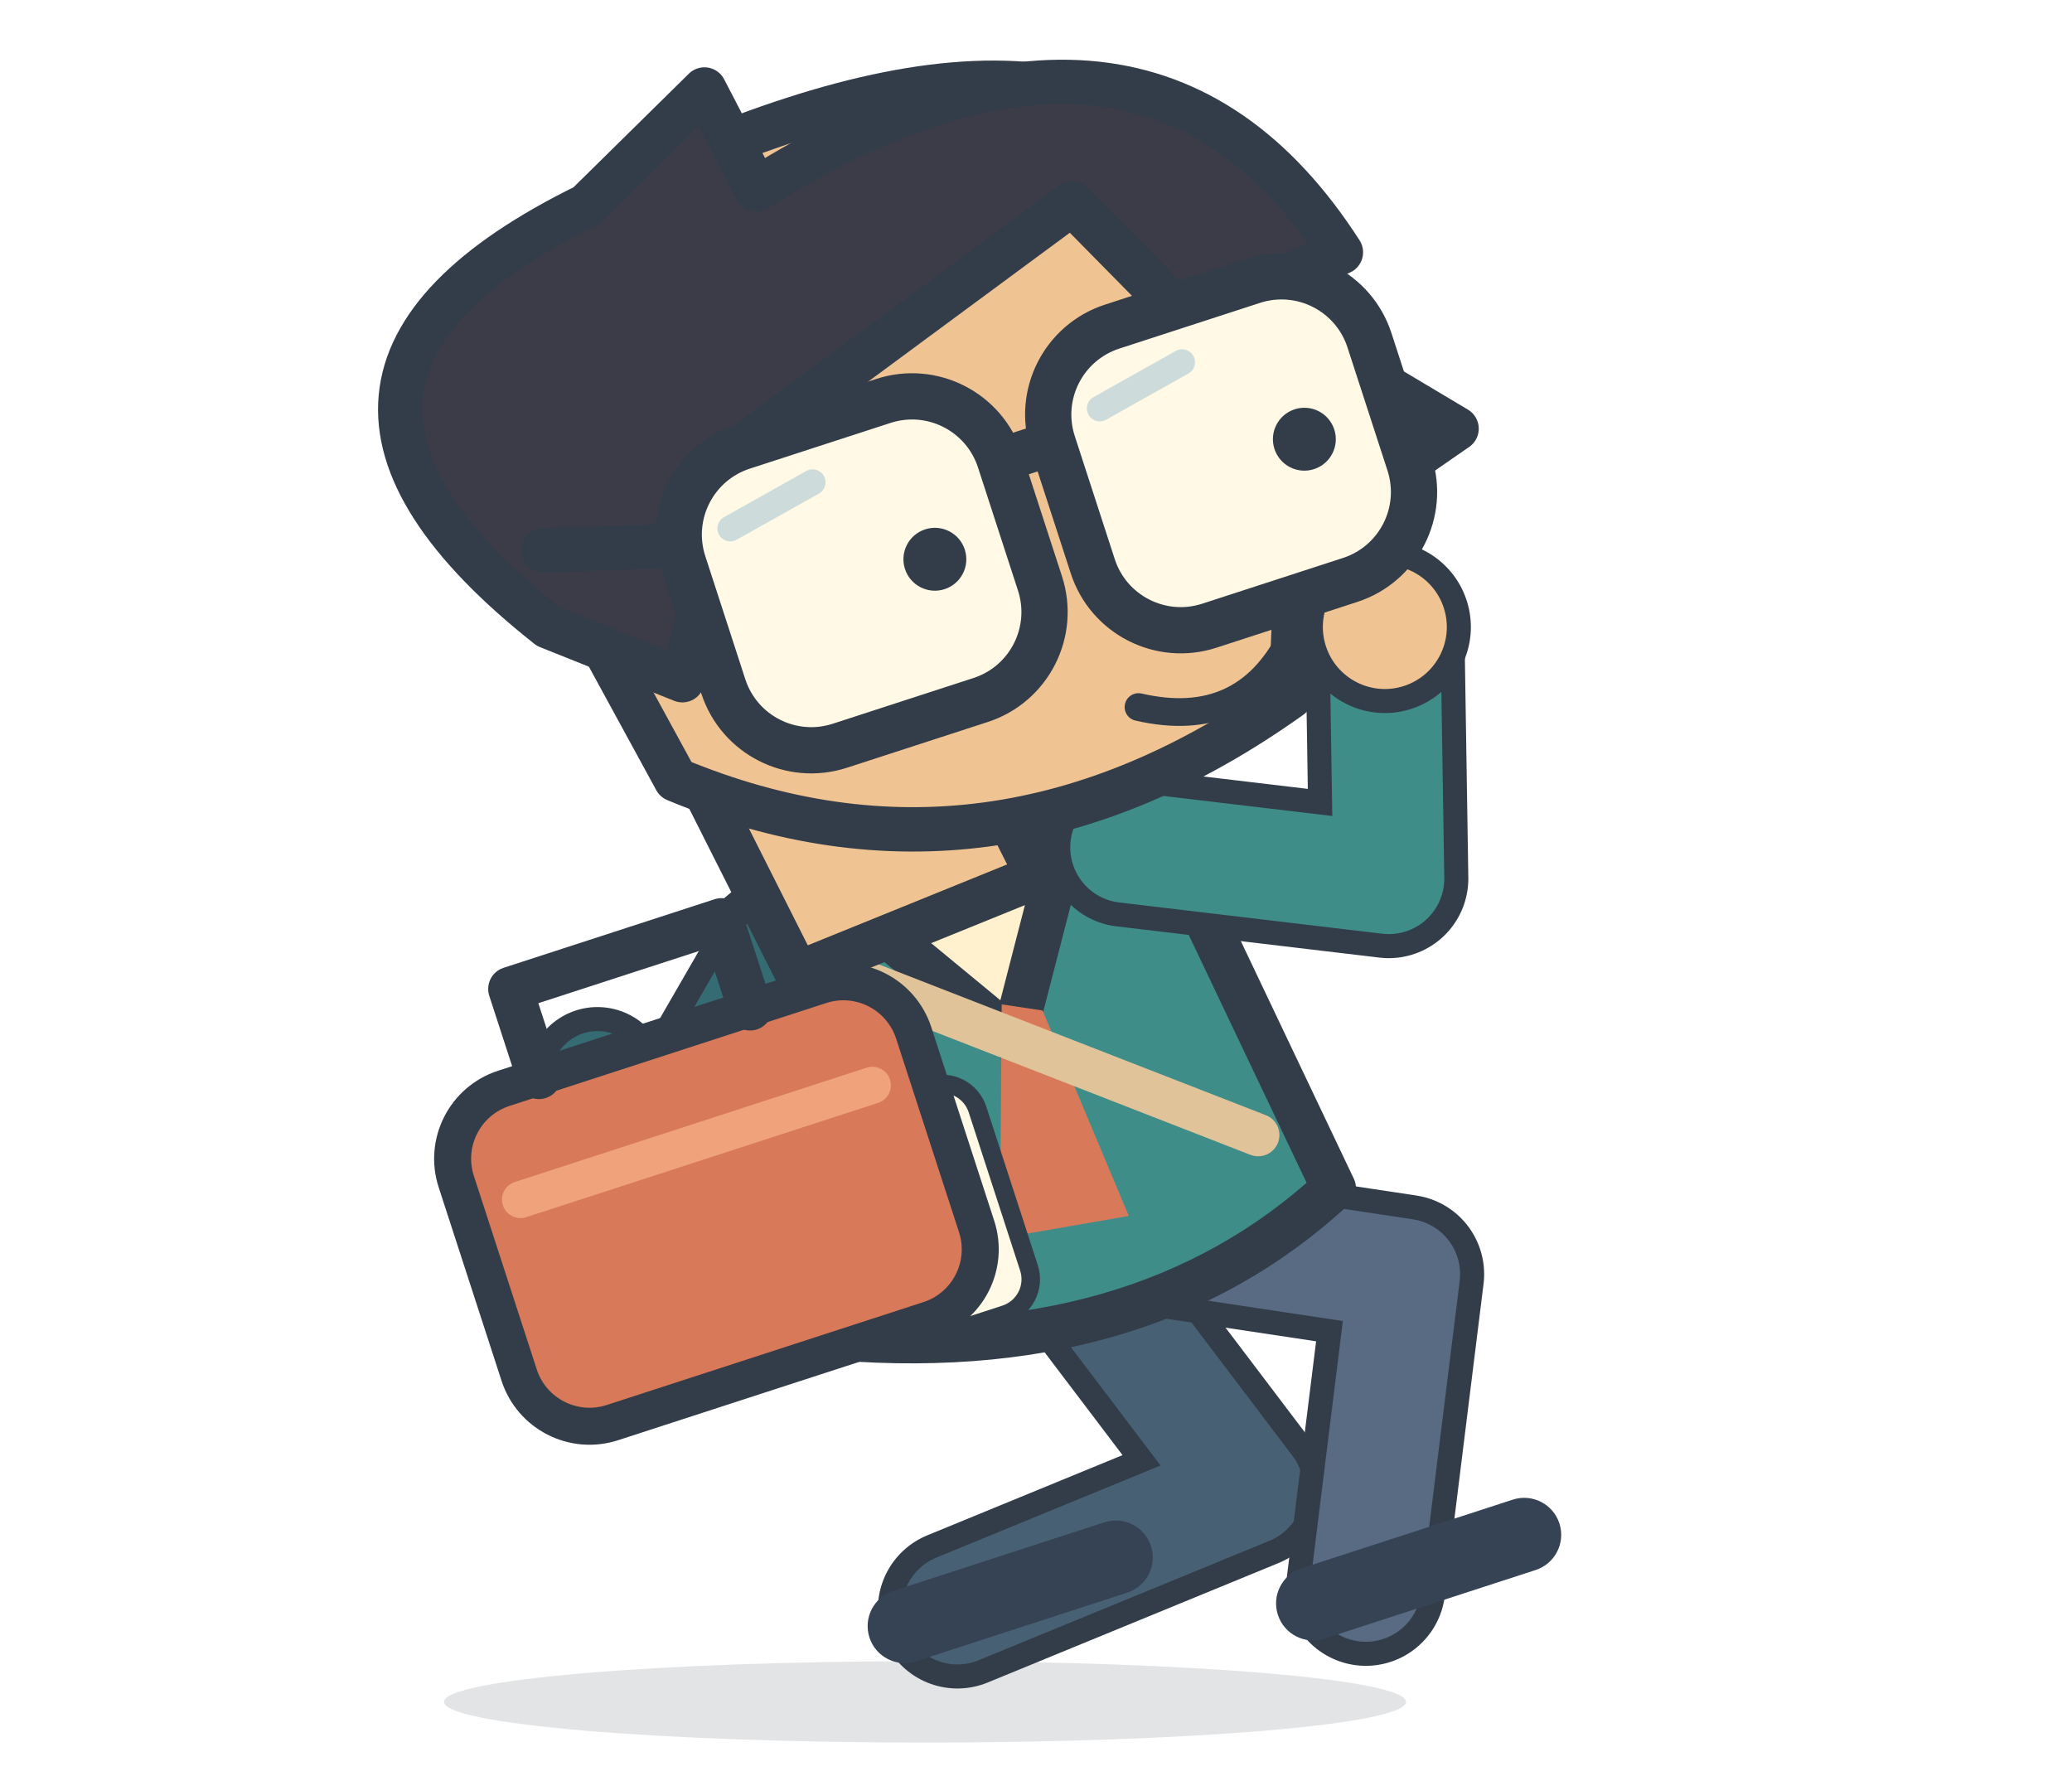
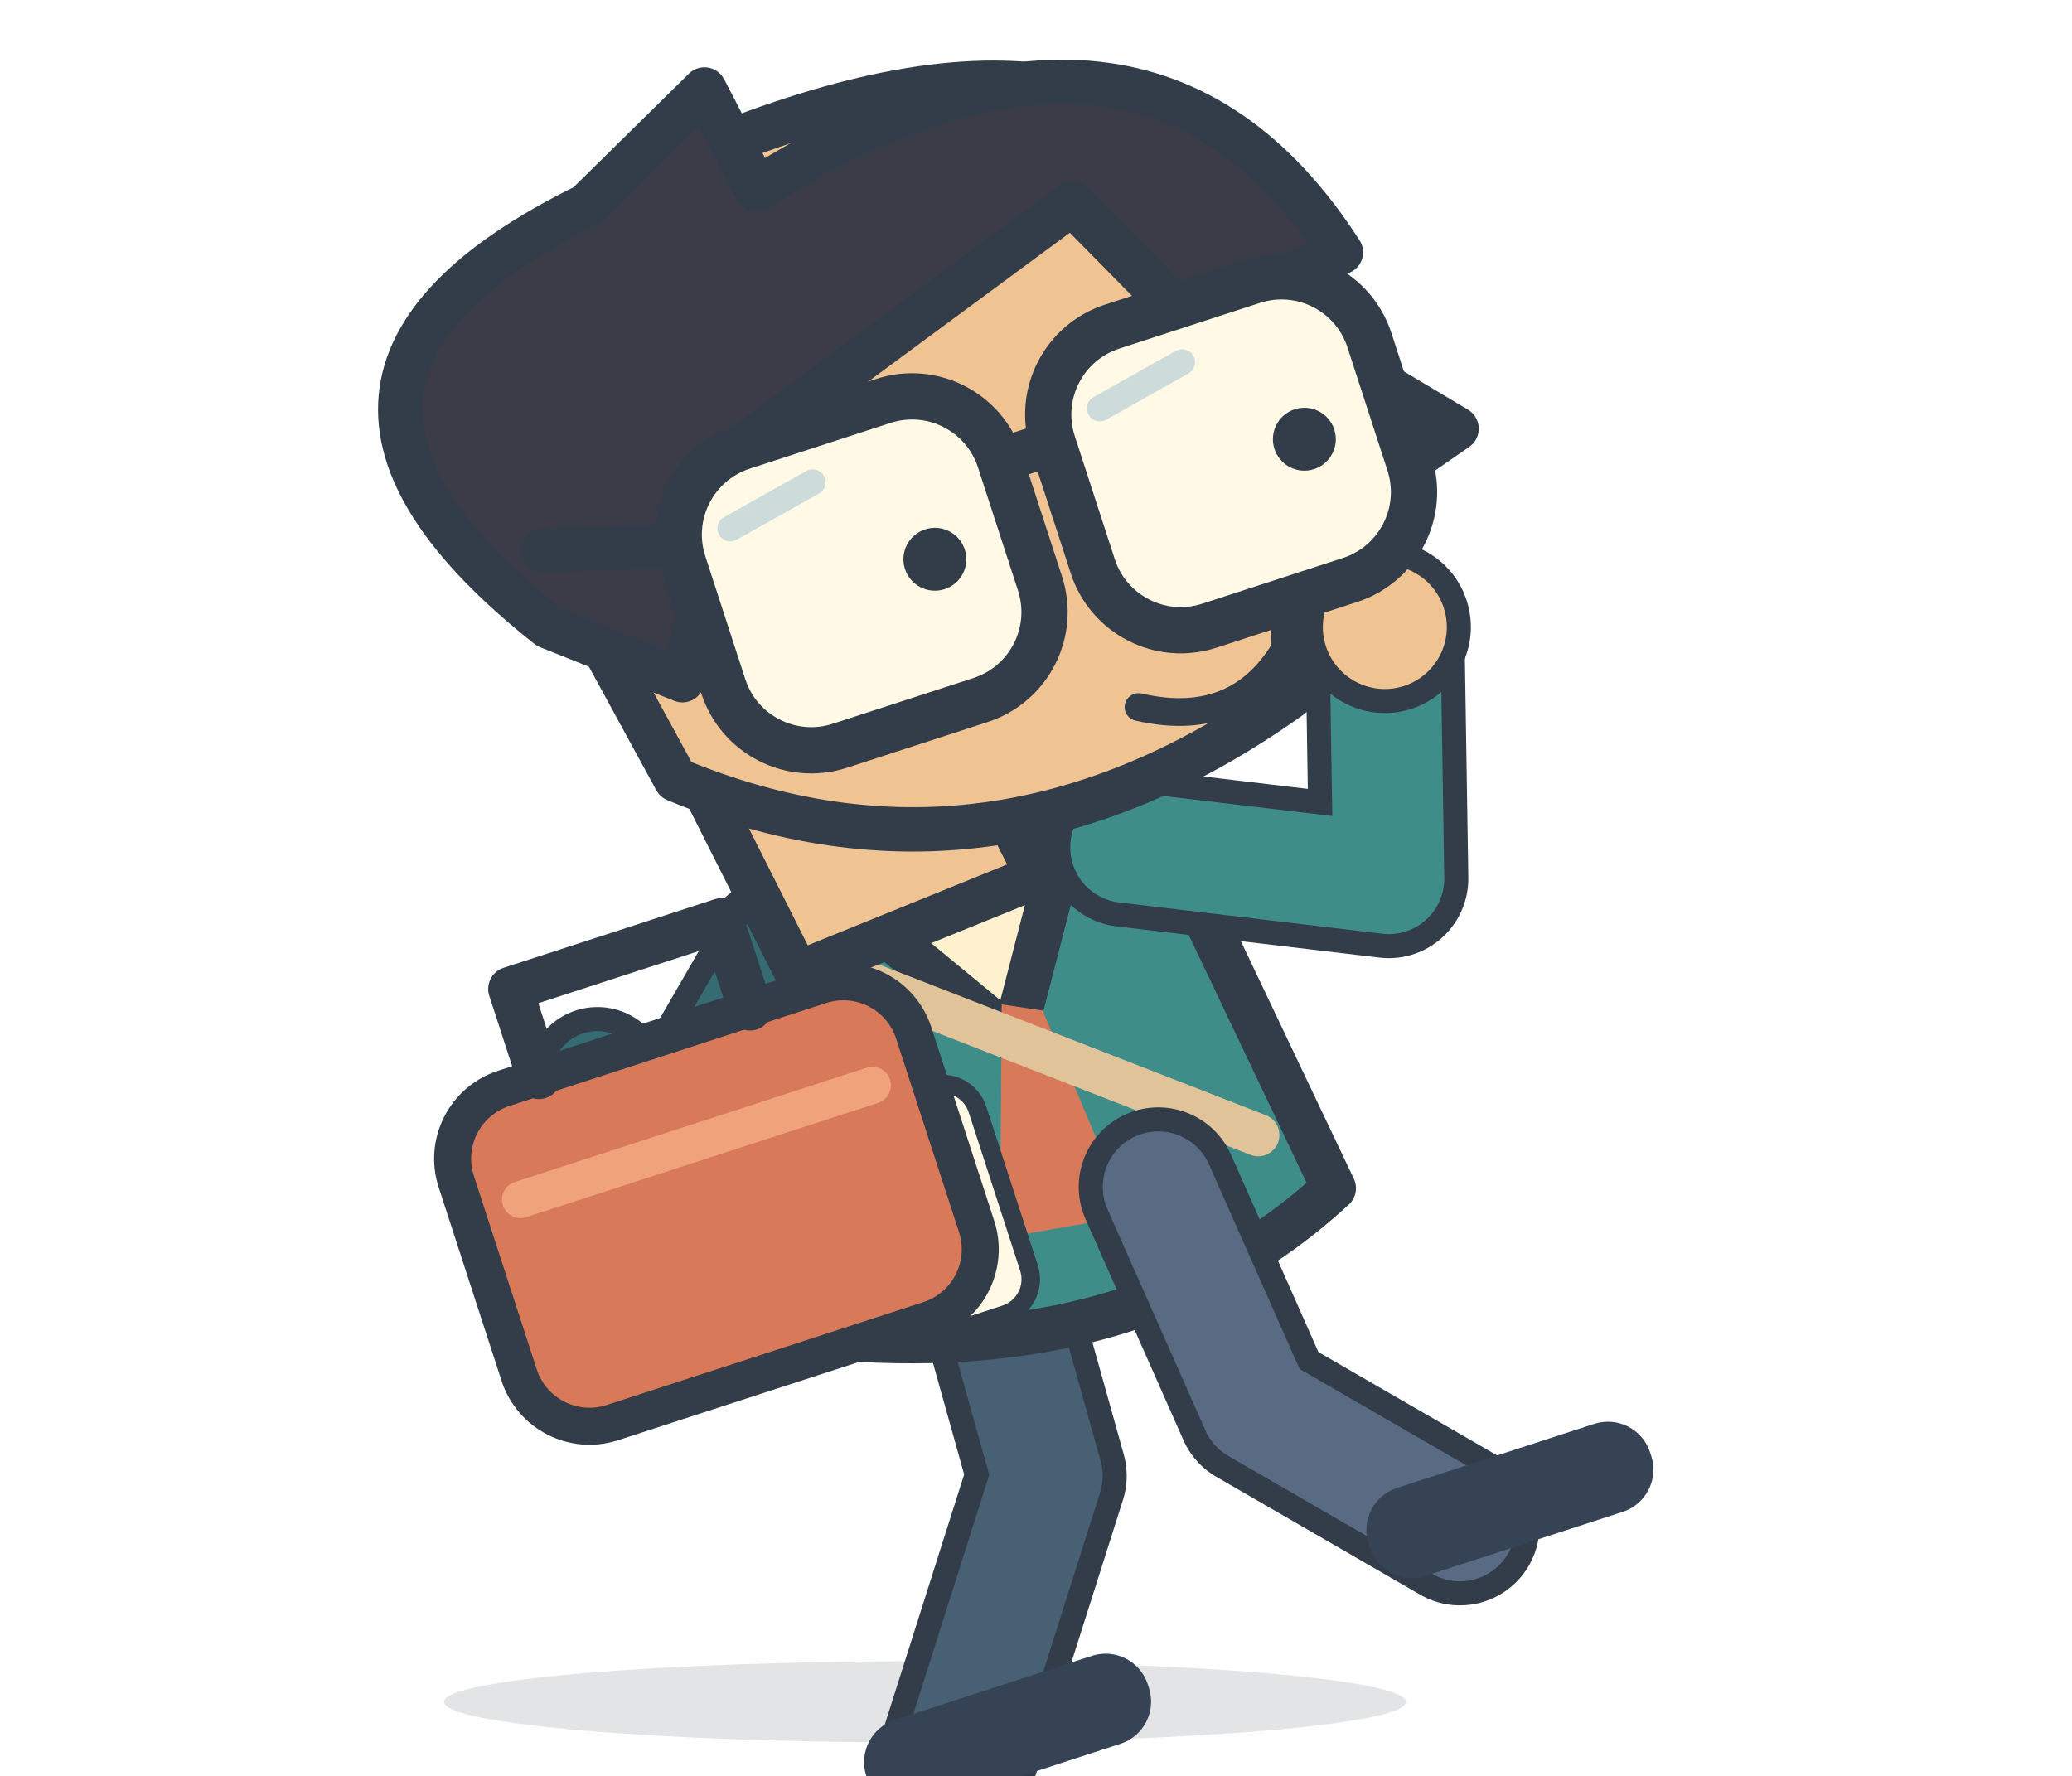
<svg xmlns="http://www.w3.org/2000/svg" width="112" height="96" viewBox="0 0 112 96">
  <ellipse cx="50" cy="92" rx="26" ry="2.2" fill="#333d49" opacity=".14" />
  <g transform="translate(0 2) rotate(-18 56 58)">
-     <path d="M55 65L60.576 81.059L43.625 82.343" fill="none" stroke="#333d49" stroke-width="8.6" stroke-linejoin="round" stroke-linecap="round" />
-     <path d="M55 65L60.576 81.059L43.625 82.343" fill="none" stroke="#486074" stroke-width="6" stroke-linejoin="round" stroke-linecap="round" />
-     <rect x="38.625" y="80.343" width="16" height="4" rx="2" fill="#364355" />
-     <path d="M57 65L72.205 72.602L65 88" fill="none" stroke="#333d49" stroke-width="8.6" stroke-linejoin="round" stroke-linecap="round" />
-     <path d="M57 65L72.205 72.602L65 88" fill="none" stroke="#586b83" stroke-width="6" stroke-linejoin="round" stroke-linecap="round" />
-     <rect x="60" y="86" width="16" height="4" rx="2" fill="#364355" />
-     <g transform="translate(0 4.898587196589413e-17)">
-       <path d="M44 43q12-5 23 1l3 23q-13 6-29-1Z" fill="#3f8d89" stroke="#333d49" stroke-width="2.4" stroke-linejoin="round" stroke-linecap="round" />
-       <path d="m49 43 7 11 7-11" fill="#fff1ce" stroke="#333d49" stroke-width="2.4" stroke-linejoin="round" stroke-linecap="round" />
-       <path d="m56 52-4 12 7 1-1-12" fill="#d87959" />
-       <path d="m45 45 22 18" fill="none" stroke="#e1c39a" stroke-width="2.3" stroke-linejoin="round" stroke-linecap="round" />
-       <rect x="43" y="55" width="10" height="13" rx="2" fill="#fff9e5" stroke="#333d49" stroke-width="1" />
-       <rect x="45" y="57" width="6" height="4" rx="1" fill="#edb954" />
-       <path d="M46 64h4" fill="none" stroke="#d87959" stroke-width="1.5" stroke-linejoin="round" stroke-linecap="round" />
-       <path d="M65 46L78 52L82 39" fill="none" stroke="#333d49" stroke-width="8.6" stroke-linejoin="round" stroke-linecap="round" />
-       <path d="M65 46L78 52L82 39" fill="none" stroke="#3f8d89" stroke-width="6" stroke-linejoin="round" stroke-linecap="round" />
-       <circle cx="82" cy="39" r="4" fill="#f0c392" stroke="#333d49" stroke-width="1.3" />
-       <path d="M45 46L35 55L34 49" fill="none" stroke="#333d49" stroke-width="7.6" stroke-linejoin="round" stroke-linecap="round" />
-       <path d="M45 46L35 55L34 49" fill="none" stroke="#356b73" stroke-width="5" stroke-linejoin="round" stroke-linecap="round" />
-       <rect x="25" y="48" width="26" height="19" rx="4" fill="#d87959" stroke="#333d49" stroke-width="2" />
-       <path d="M31 48v-5h12v5" fill="none" stroke="#333d49" stroke-width="2.4" stroke-linejoin="round" stroke-linecap="round" />
-       <path d="M28 54h20" fill="none" stroke="#f0a37a" stroke-width="2" stroke-linejoin="round" stroke-linecap="round" />
-       <path d="M44 34 58 33l2 13-14 1Z" fill="#f0c392" stroke="#333d49" stroke-width="2.4" stroke-linejoin="round" stroke-linecap="round" />
-       <path d="M40 19Q37 3 60 3q23 0 22 19l7 8-10 3-3 8q-19 6-33-6Z" fill="#f0c392" stroke="#333d49" stroke-width="2.4" stroke-linejoin="round" stroke-linecap="round" />
-       <path d="M39 25Q27 7 48 4l8-4 1 6q24-6 29 13l-9 1-4-8-21 7-7 11Z" fill="#3b3c48" stroke="#333d49" stroke-width="2.4" stroke-linejoin="round" stroke-linecap="round" />
-       <rect x="47" y="19" width="18" height="17" rx="5" fill="#fff9e5" stroke="#333d49" stroke-width="2.5" />
-       <rect x="68" y="19" width="18" height="17" rx="5" fill="#fff9e5" stroke="#333d49" stroke-width="2.5" />
-       <path d="M65 24h3m-21-1-7-2" fill="none" stroke="#333d49" stroke-width="2.4" stroke-linejoin="round" stroke-linecap="round" />
-       <circle cx="60" cy="28" r="1.7" fill="#333d49" />
-       <circle cx="81" cy="28" r="1.7" fill="#333d49" />
-       <path d="M68 39q5 3 9-1" fill="none" stroke="#333d49" stroke-width="1.5" stroke-linejoin="round" stroke-linecap="round" />
-       <path d="M50 23l5-1m16 1 5-1" fill="none" stroke="#cddcdb" stroke-width="1.4" stroke-linejoin="round" stroke-linecap="round" />
-     </g>
+     <path d="M51 64L50.46 77L41.151 90" fill="none" stroke="#333d49" stroke-width="8.6" stroke-linejoin="round" stroke-linecap="round" />
+     <path d="M51 64L50.46 77L41.151 90" fill="none" stroke="#486074" stroke-width="6" stroke-linejoin="round" stroke-linecap="round" />
+     <rect x="36.151" y="87" width="16" height="5" rx="2.4" fill="#364355" />
+     <path d="M44 43q12-5 23 1l3 23q-13 6-29-1Z" fill="#3f8d89" stroke="#333d49" stroke-width="2.4" stroke-linejoin="round" stroke-linecap="round" />
+     <path d="m49 43 7 11 7-11" fill="#fff1ce" stroke="#333d49" stroke-width="2.4" stroke-linejoin="round" stroke-linecap="round" />
+     <path d="m56 52-4 12 7 1-1-12" fill="#d87959" />
+     <path d="m45 45 22 18" fill="none" stroke="#e1c39a" stroke-width="2.3" stroke-linejoin="round" stroke-linecap="round" />
+     <rect x="43" y="55" width="10" height="13" rx="2" fill="#fff9e5" stroke="#333d49" stroke-width="1" />
+     <rect x="45" y="57" width="6" height="4" rx="1" fill="#edb954" />
+     <path d="M46 64h4" fill="none" stroke="#d87959" stroke-width="1.5" stroke-linejoin="round" stroke-linecap="round" />
+     <path d="M61 64L62.34 77L70.849 86.464" fill="none" stroke="#333d49" stroke-width="8.6" stroke-linejoin="round" stroke-linecap="round" />
+     <path d="M61 64L62.34 77L70.849 86.464" fill="none" stroke="#586b83" stroke-width="6" stroke-linejoin="round" stroke-linecap="round" />
+     <rect x="65.849" y="83.464" width="16" height="5" rx="2.4" fill="#364355" />
+     <path d="M65 46L78 52L82 39" fill="none" stroke="#333d49" stroke-width="8.6" stroke-linejoin="round" stroke-linecap="round" />
+     <path d="M65 46L78 52L82 39" fill="none" stroke="#3f8d89" stroke-width="6" stroke-linejoin="round" stroke-linecap="round" />
+     <circle cx="82" cy="39" r="4" fill="#f0c392" stroke="#333d49" stroke-width="1.3" />
+     <path d="M45 46L35 55L34 49" fill="none" stroke="#333d49" stroke-width="7.6" stroke-linejoin="round" stroke-linecap="round" />
+     <path d="M45 46L35 55L34 49" fill="none" stroke="#356b73" stroke-width="5" stroke-linejoin="round" stroke-linecap="round" />
+     <rect x="25" y="48" width="26" height="19" rx="4" fill="#d87959" stroke="#333d49" stroke-width="2" />
+     <path d="M31 48v-5h12v5" fill="none" stroke="#333d49" stroke-width="2.4" stroke-linejoin="round" stroke-linecap="round" />
+     <path d="M28 54h20" fill="none" stroke="#f0a37a" stroke-width="2" stroke-linejoin="round" stroke-linecap="round" />
+     <path d="M44 34 58 33l2 13-14 1Z" fill="#f0c392" stroke="#333d49" stroke-width="2.4" stroke-linejoin="round" stroke-linecap="round" />
+     <path d="M40 19Q37 3 60 3q23 0 22 19l7 8-10 3-3 8q-19 6-33-6Z" fill="#f0c392" stroke="#333d49" stroke-width="2.4" stroke-linejoin="round" stroke-linecap="round" />
+     <path d="M39 25Q27 7 48 4l8-4 1 6q24-6 29 13l-9 1-4-8-21 7-7 11Z" fill="#3b3c48" stroke="#333d49" stroke-width="2.4" stroke-linejoin="round" stroke-linecap="round" />
+     <rect x="47" y="19" width="18" height="17" rx="5" fill="#fff9e5" stroke="#333d49" stroke-width="2.5" />
+     <rect x="68" y="19" width="18" height="17" rx="5" fill="#fff9e5" stroke="#333d49" stroke-width="2.5" />
+     <path d="M65 24h3m-21-1-7-2" fill="none" stroke="#333d49" stroke-width="2.4" stroke-linejoin="round" stroke-linecap="round" />
+     <circle cx="60" cy="28" r="1.7" fill="#333d49" />
+     <circle cx="81" cy="28" r="1.7" fill="#333d49" />
+     <path d="M68 39q5 3 9-1" fill="none" stroke="#333d49" stroke-width="1.5" stroke-linejoin="round" stroke-linecap="round" />
+     <path d="M50 23l5-1m16 1 5-1" fill="none" stroke="#cddcdb" stroke-width="1.4" stroke-linejoin="round" stroke-linecap="round" />
  </g>
</svg>
